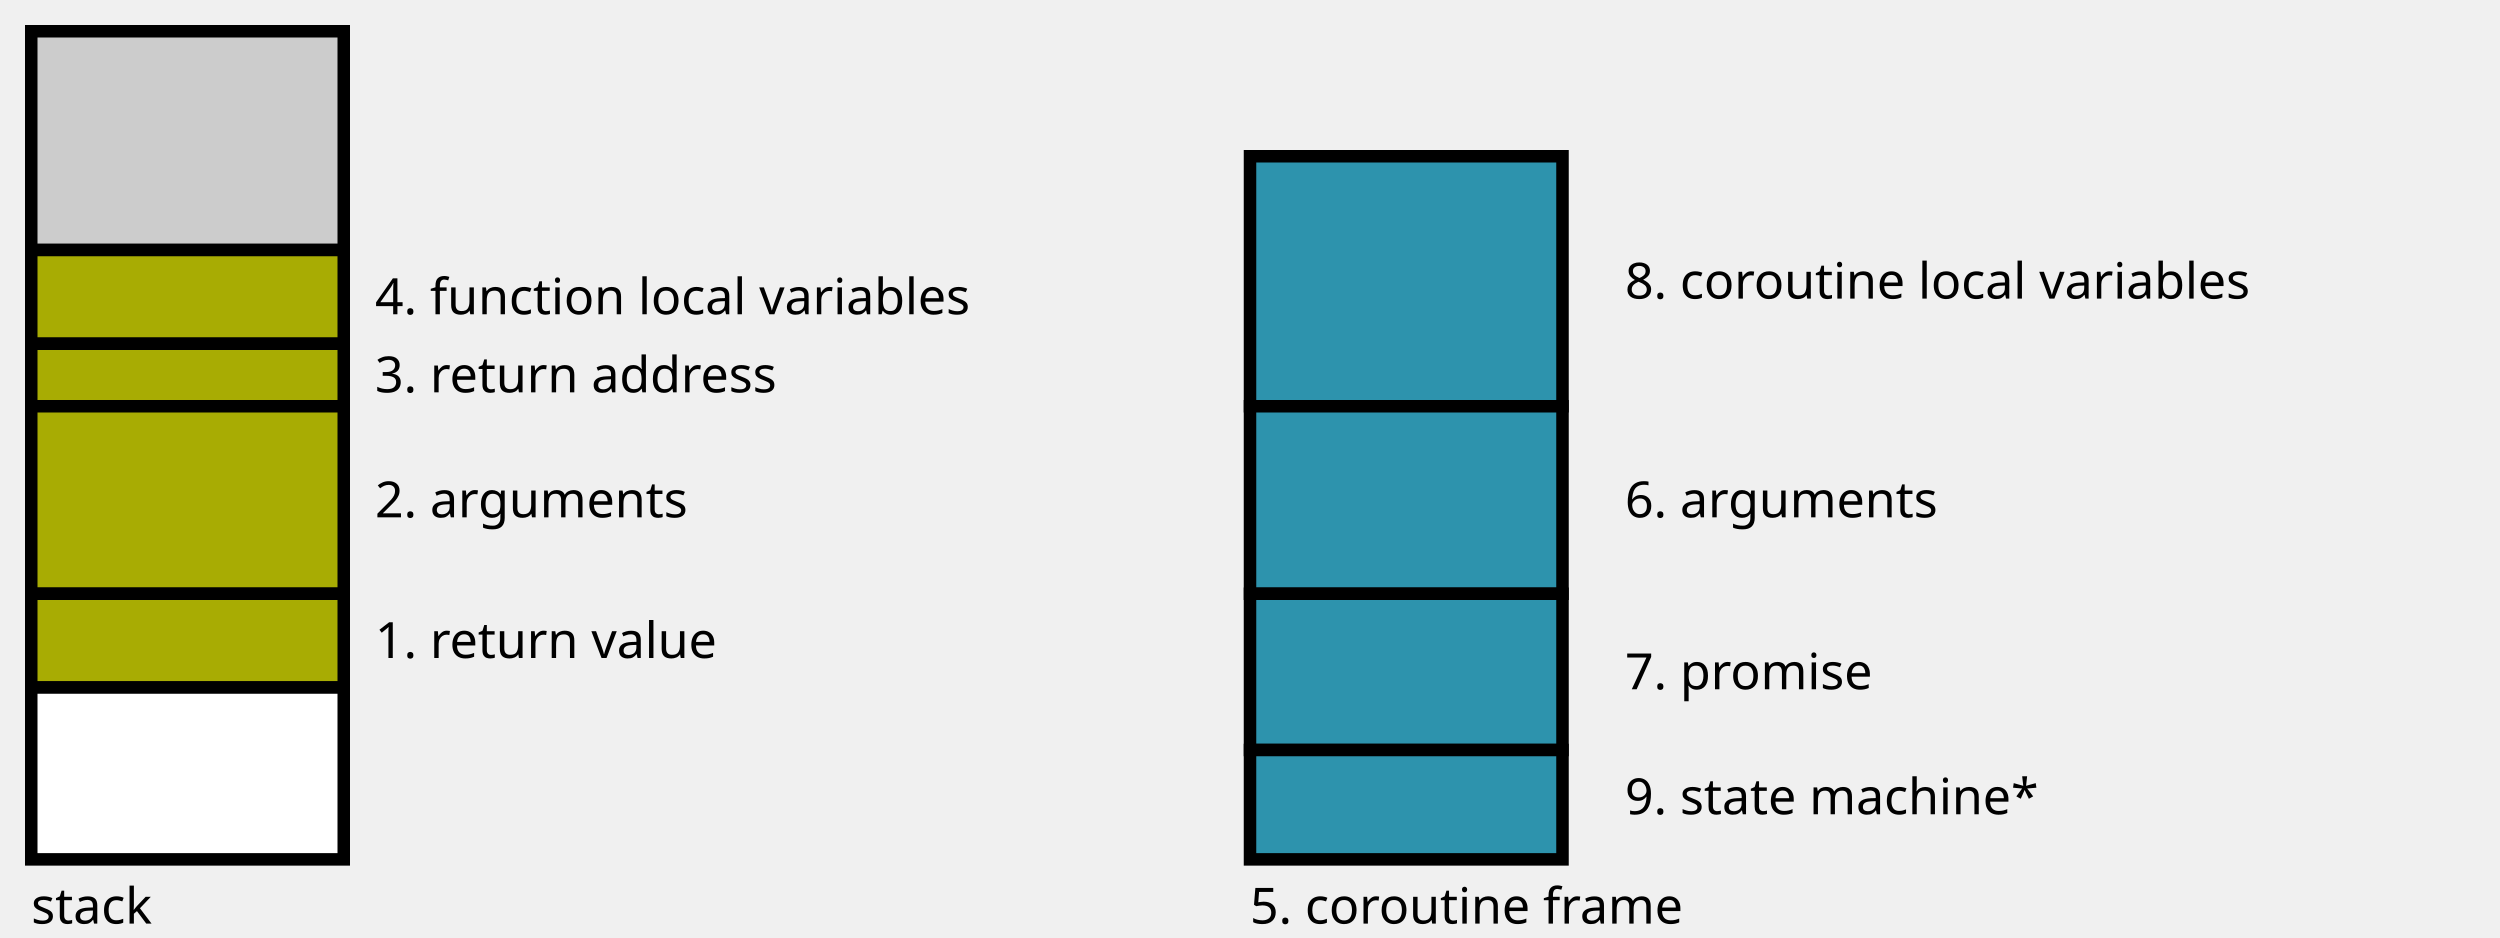
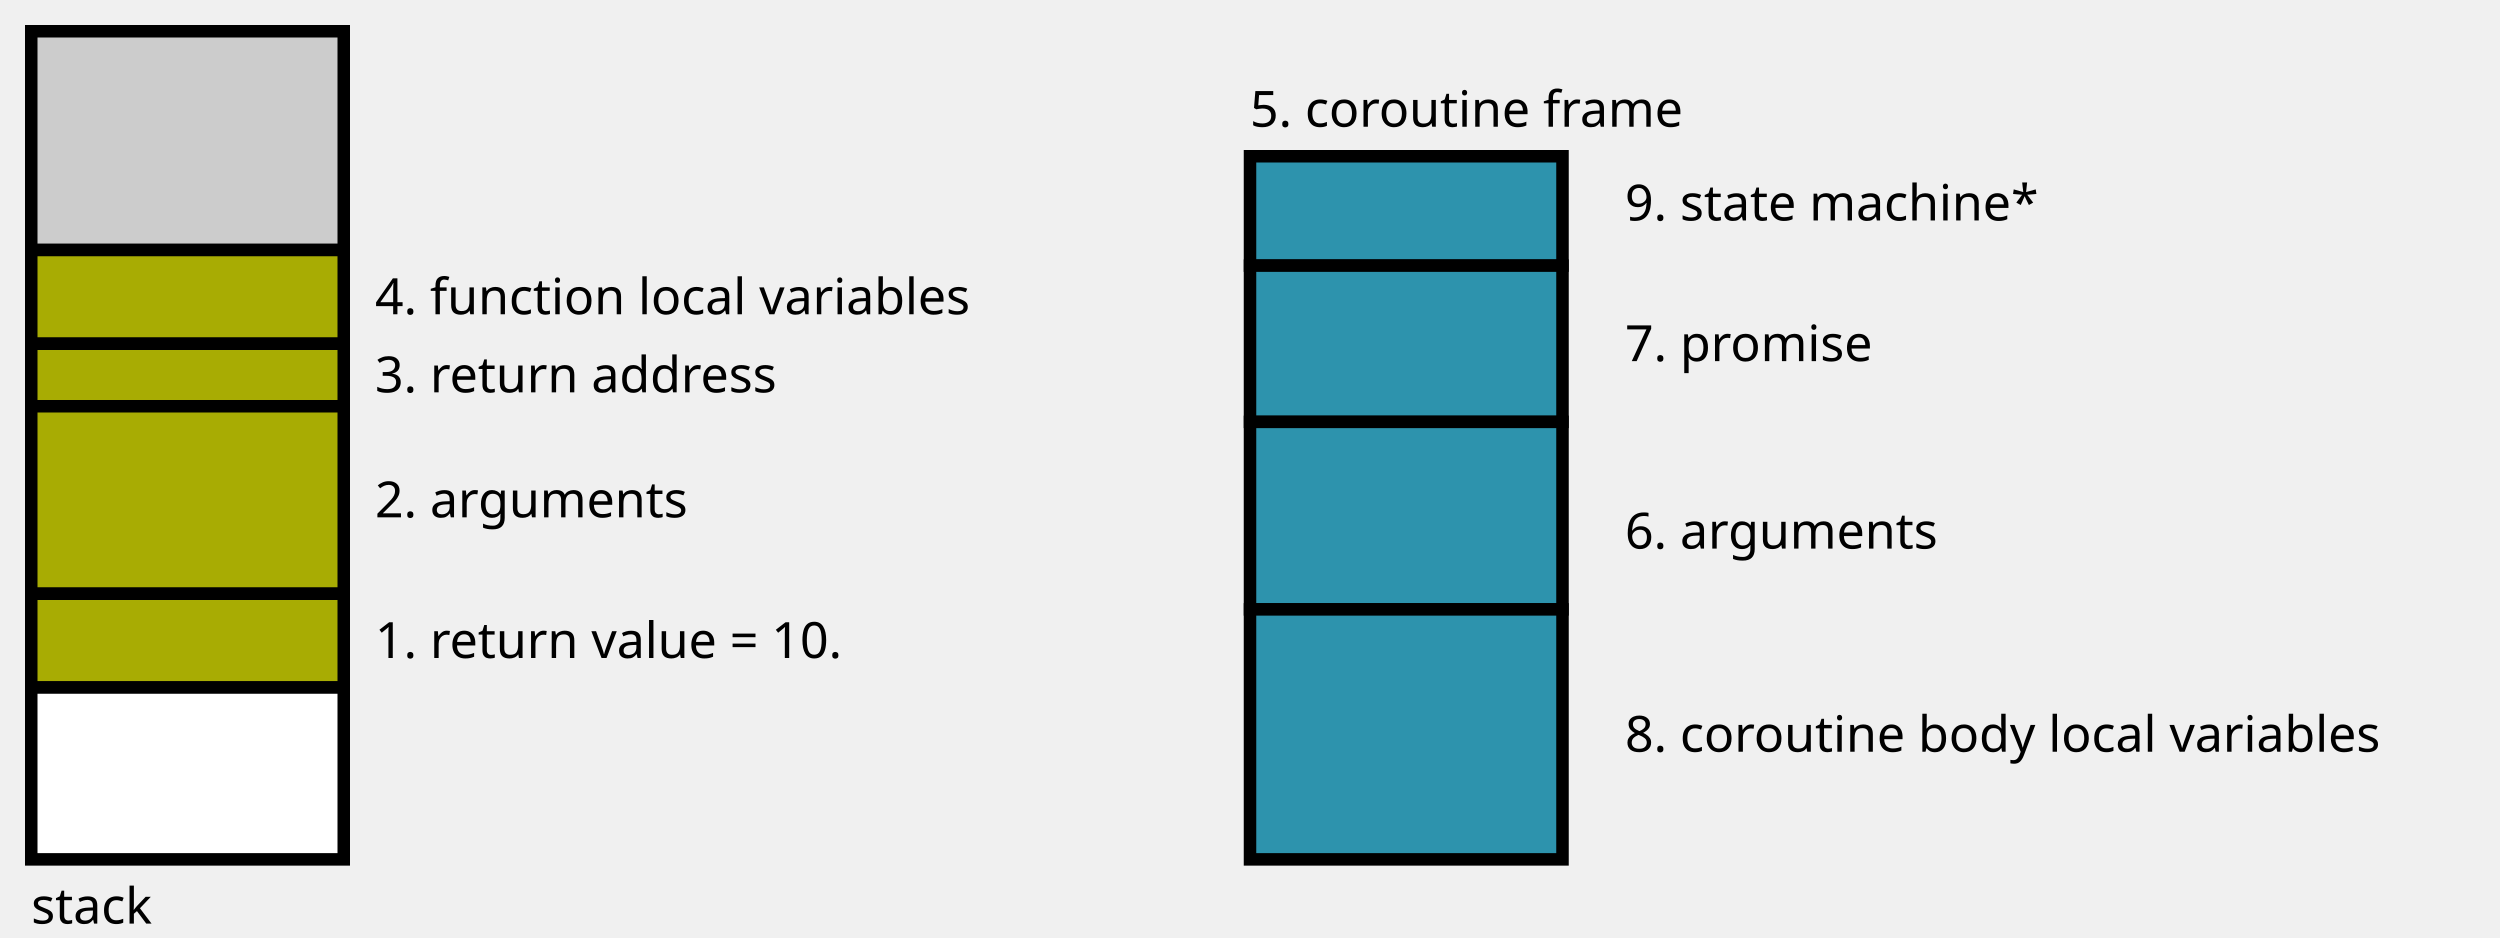
<svg xmlns="http://www.w3.org/2000/svg" id="svg20250511-3-box" width="100%" viewBox="0 0 800 300">
  <style>
    #svg20250511-3-box {
      border: 1px solid #e8e8e8;
      background-color: #f5f5f5;
    }
    .svg20250511-3-l1 {
      stroke: #000000;
      stroke-width: 2;
      fill: none;
    }
    .svg20250511-3-l2 {
      stroke: #000000;
      stroke-width: 2;
      fill: none;
      stroke-dasharray: 5;
    }
    .svg20250511-3-task_white {
      stroke: #000000;
      stroke-width: 4;
      fill: #ffffff;
    }
    .svg20250511-3-task_grey {
      stroke: #000000;
      stroke-width: 4;
      fill: #cccccc;
    }
    .svg20250511-3-task_green {
      stroke: #000000;
      stroke-width: 4;
      fill: #a8ac03;
    }
    .svg20250511-3-task_neutral {
      stroke: #000000;
      stroke-width: 4;
      fill: #2d93ad;
    }
    .svg20250511-3-t1 {
      font-family: sans-serif;
      font-size: 16px;
      dominant-baseline: middle;
    }
  </style>
  <rect x="10" y="10" width="100" height="70" class="svg20250511-3-task_grey" />
  <rect x="10" y="80" width="100" height="30" class="svg20250511-3-task_green" />
  <rect x="10" y="110" width="100" height="20" class="svg20250511-3-task_green" />
  <rect x="10" y="130" width="100" height="60" class="svg20250511-3-task_green" />
  <rect x="10" y="190" width="100" height="30" class="svg20250511-3-task_green" />
  <rect x="10" y="220" width="100" height="55" class="svg20250511-3-task_white" />
-   <rect x="400" y="50" width="100" height="80" class="svg20250511-3-task_neutral" />
-   <rect x="400" y="130" width="100" height="60" class="svg20250511-3-task_neutral" />
-   <rect x="400" y="190" width="100" height="50" class="svg20250511-3-task_neutral" />
-   <rect x="400" y="240" width="100" height="35" class="svg20250511-3-task_neutral" />
+   <rect x="400" y="50" width="100" height="35" class="svg20250511-3-task_neutral" />
+   <rect x="400" y="85" width="100" height="50" class="svg20250511-3-task_neutral" />
+   <rect x="400" y="135" width="100" height="60" class="svg20250511-3-task_neutral" />
+   <rect x="400" y="195" width="100" height="80" class="svg20250511-3-task_neutral" />
  <text class="svg20250511-3-t1" x="10" y="290">stack</text>
-   <text class="svg20250511-3-t1" x="120" y="205">1. return value</text>
+   <text class="svg20250511-3-t1" x="120" y="205">1. return value = 10.</text>
  <text class="svg20250511-3-t1" x="120" y="160">2. arguments</text>
  <text class="svg20250511-3-t1" x="120" y="120">3. return address</text>
  <text class="svg20250511-3-t1" x="120" y="95">4. function local variables</text>
-   <text class="svg20250511-3-t1" x="520" y="90">8. coroutine local variables</text>
-   <text class="svg20250511-3-t1" x="520" y="160">6. arguments</text>
-   <text class="svg20250511-3-t1" x="520" y="215">7. promise</text>
-   <text class="svg20250511-3-t1" x="520" y="255">9. state machine*</text>
-   <text class="svg20250511-3-t1" x="400" y="290">5. coroutine frame</text>
+   <text class="svg20250511-3-t1" x="400" y="35">5. coroutine frame</text>
+   <text class="svg20250511-3-t1" x="520" y="65">9. state machine*</text>
+   <text class="svg20250511-3-t1" x="520" y="110">7. promise</text>
+   <text class="svg20250511-3-t1" x="520" y="170">6. arguments</text>
+   <text class="svg20250511-3-t1" x="520" y="235">8. coroutine body local variables</text>
</svg>
